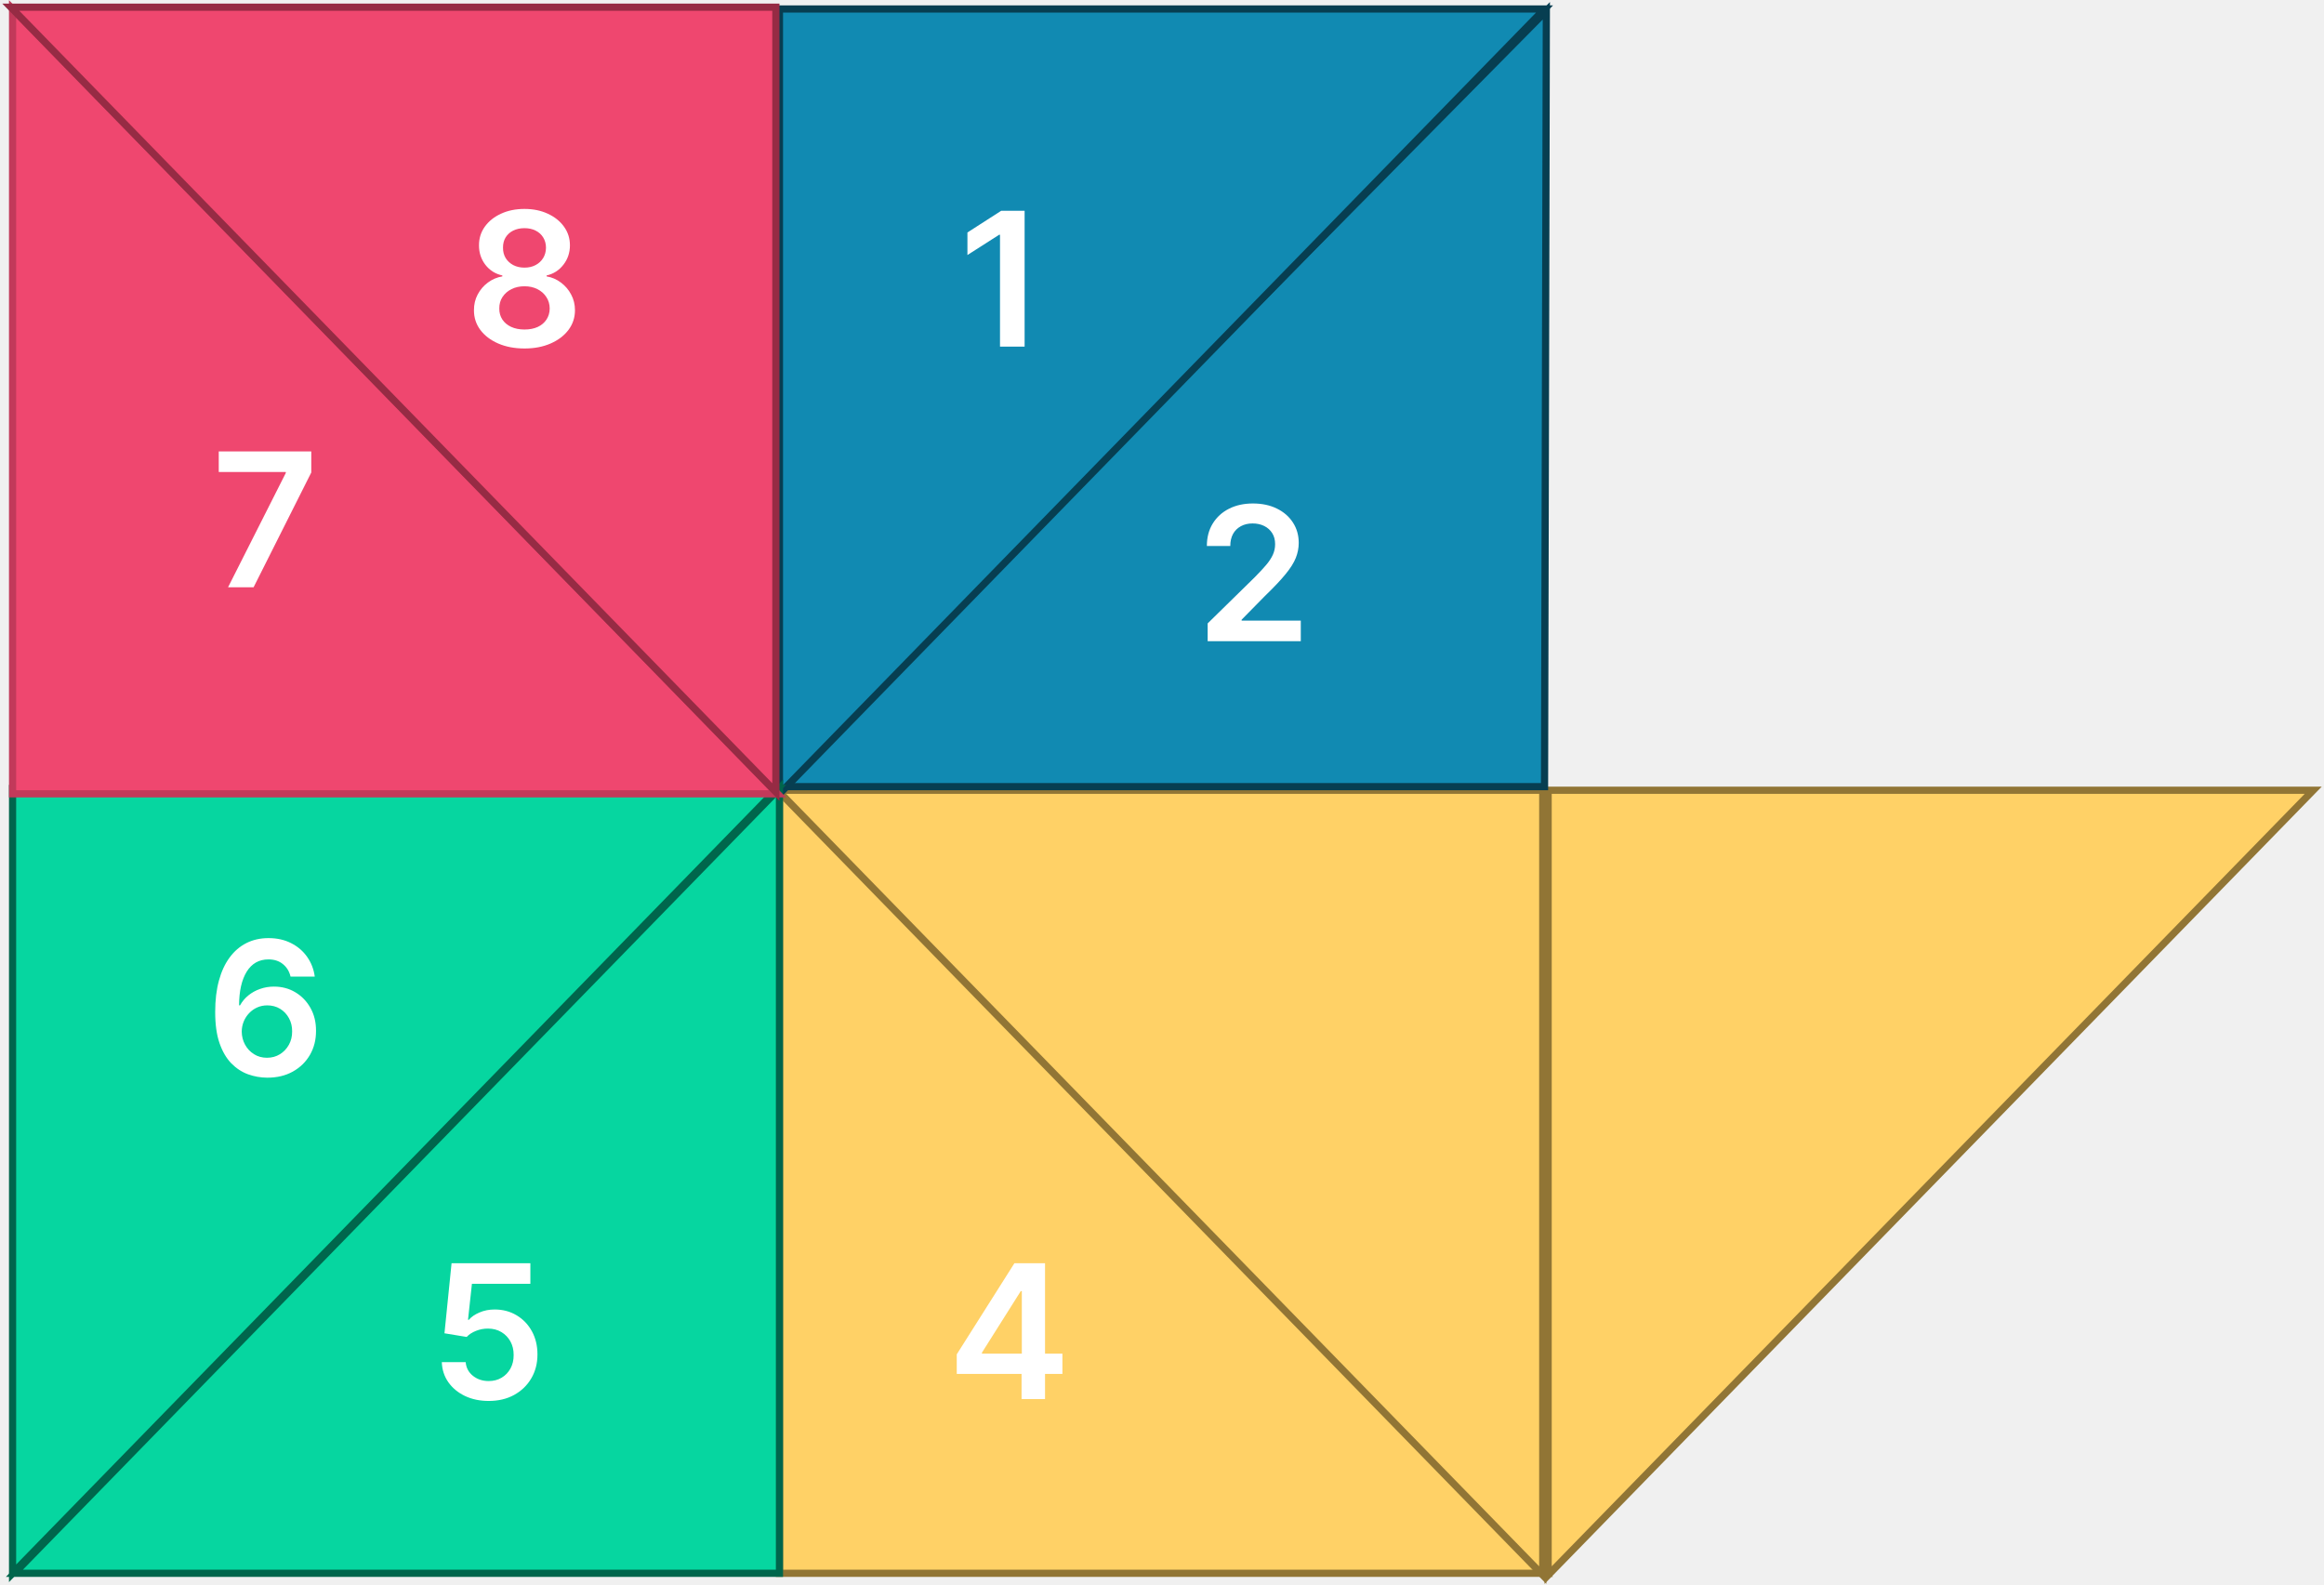
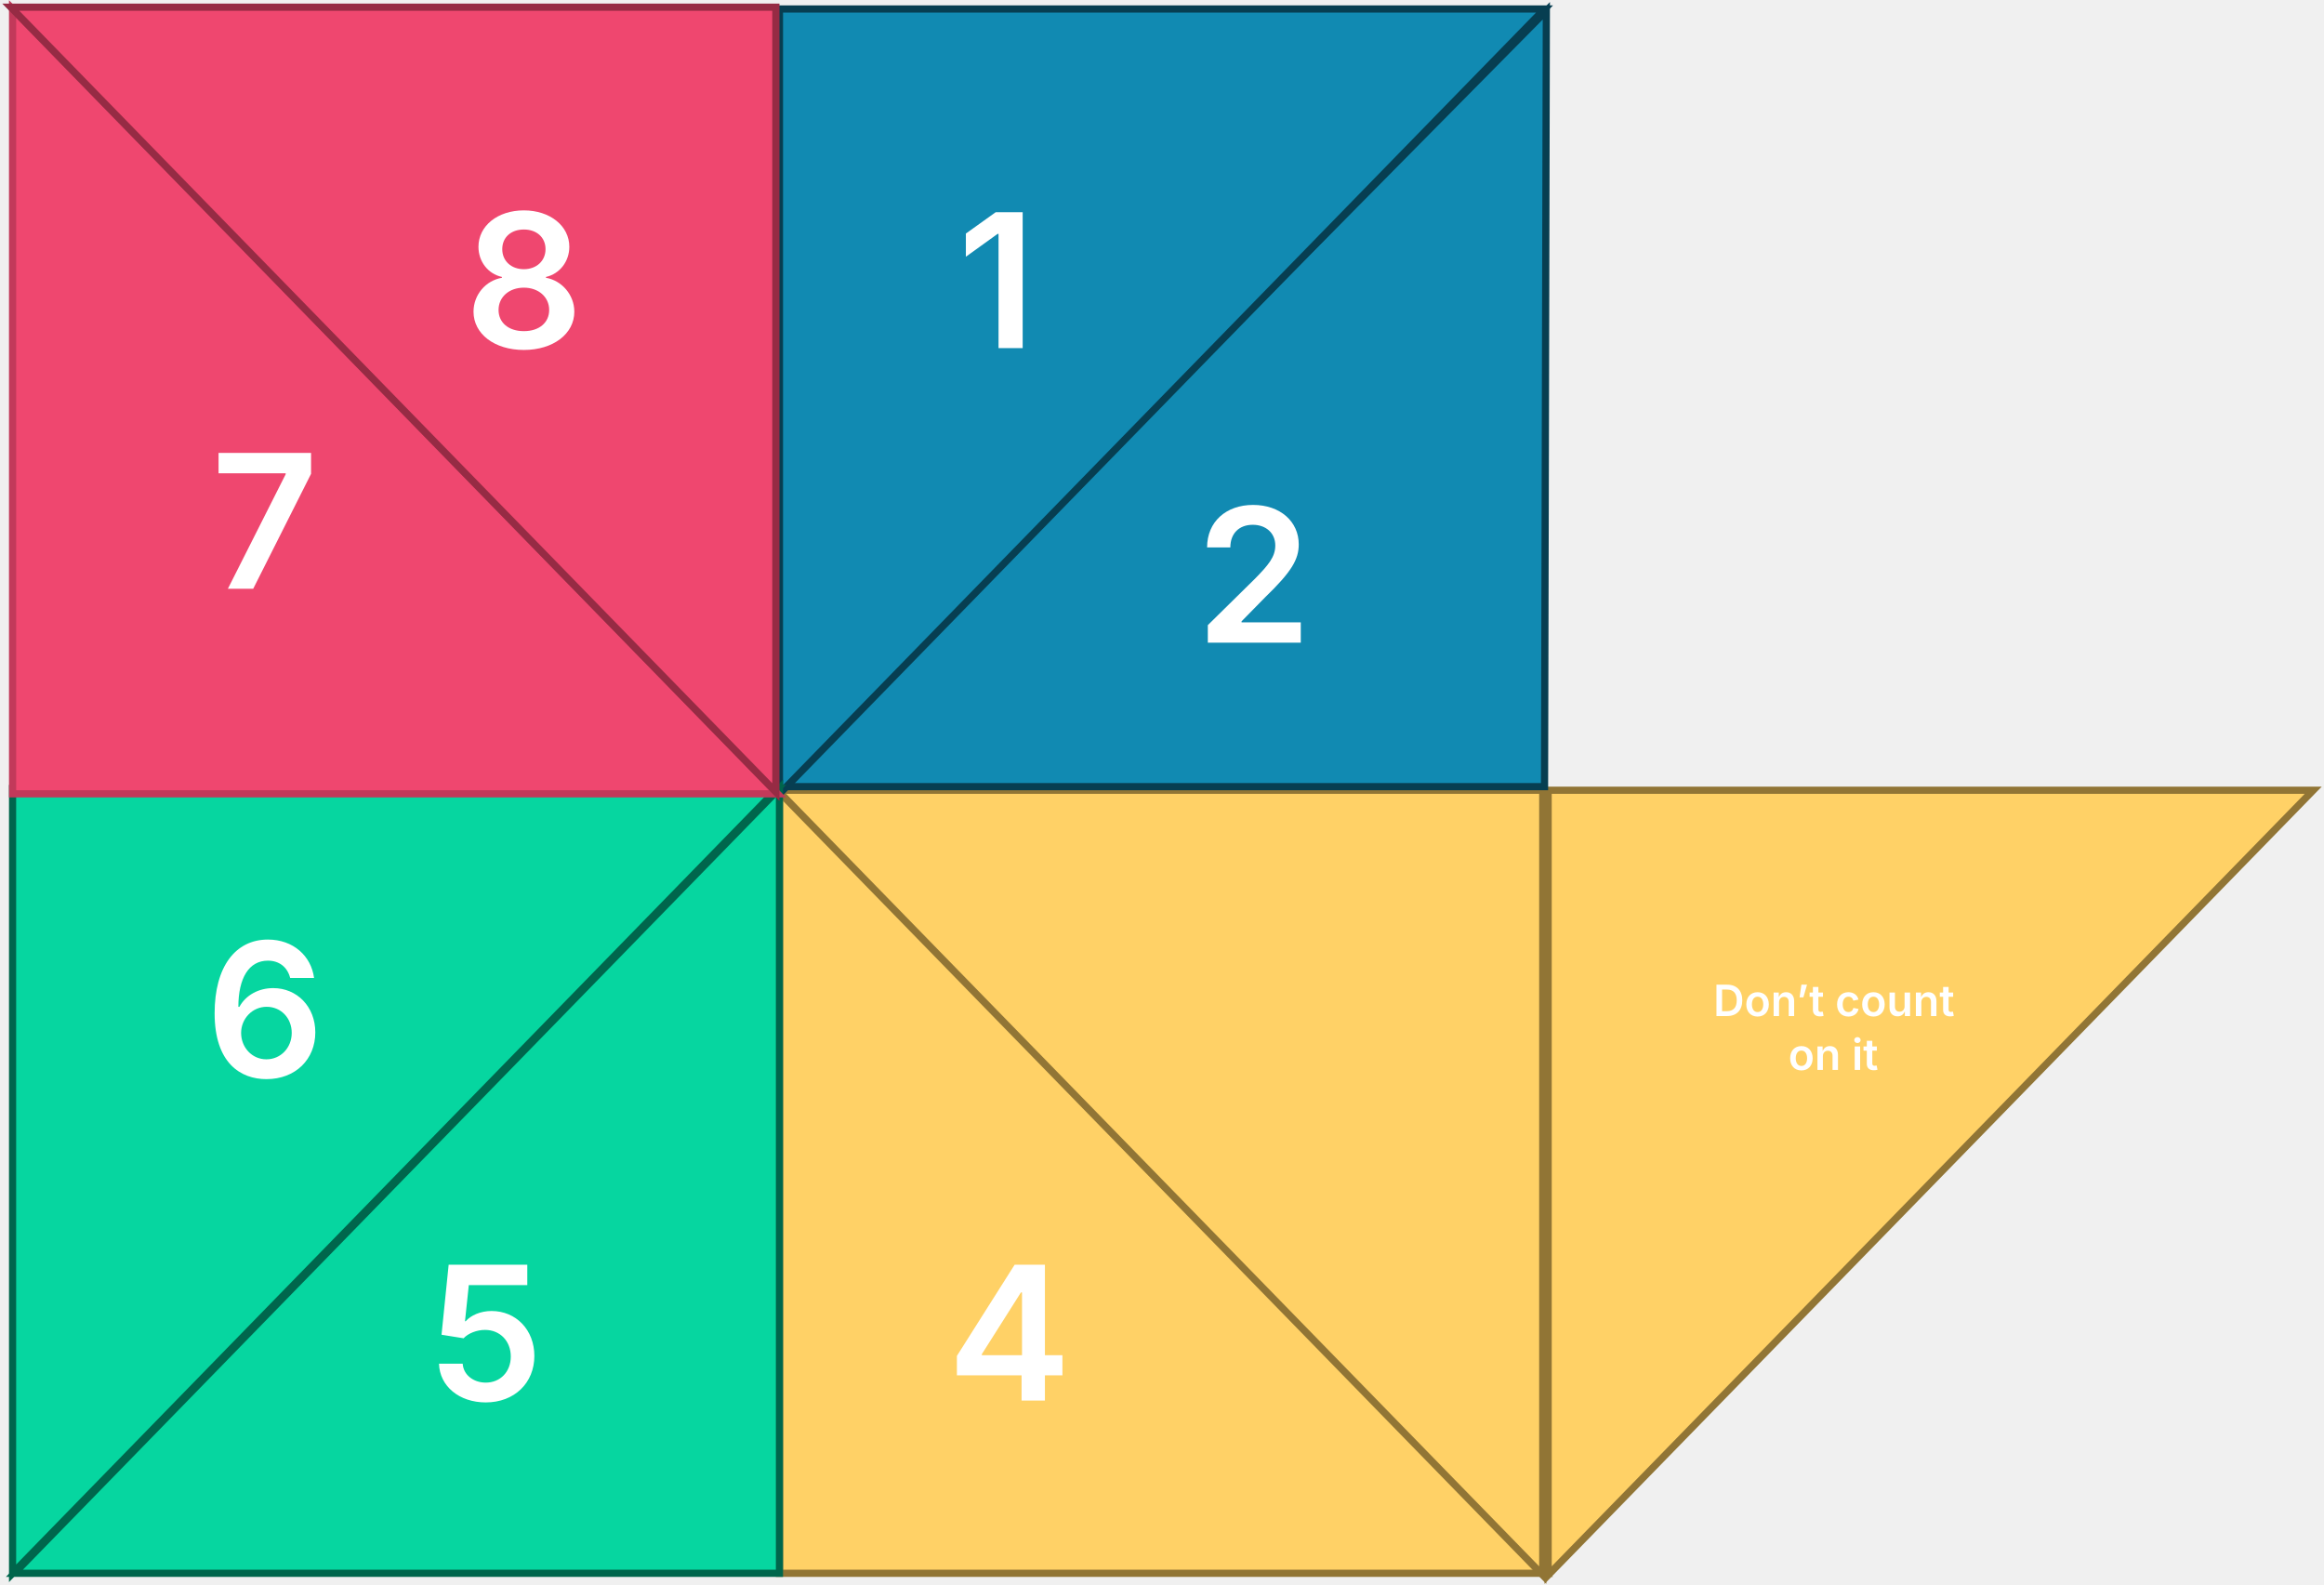
<svg xmlns="http://www.w3.org/2000/svg" width="647" height="441" viewBox="0 0 647 441" fill="none">
-   <g id="Bottom-Right-4">
-     <path id="Bottom-Left-2-Flap" d="M217 219.5L430 438H217V219.5Z" fill="#FFD166" stroke="#917535" stroke-width="2" />
-     <path id="4" d="M266.361 382.482V377.035L282.408 351.681H286.951V359.437H284.181L273.378 376.555V376.85H295.777V382.482H266.361ZM284.402 389.5V380.821L284.476 378.383V351.681H290.939V389.5H284.402Z" fill="white" />
-   </g>
-   <g id="Bottom-Right-3-Open">
-     <path id="Bottom-Left-1-Flap-Open" d="M431 438.5L644 220H431V438.5Z" fill="#FFD166" stroke="#917535" stroke-width="2" />
-   </g>
-   <g id="Bottom-Right-3">
-     <path id="Bottom-Left-1-Flap" d="M429.5 438.5L216.5 220H429.5V438.5Z" fill="#FFD166" stroke="#917535" stroke-width="2" />
-   </g>
-   <g id="Top-Right-2">
-     <path id="Top-Left-1-Flap" d="M430.5 3L217 219H430L430.5 3Z" fill="#118AB2" stroke="#073E51" stroke-width="2" />
-     <path id="2" d="M336.212 178.5V173.551L349.342 160.68C350.597 159.412 351.644 158.285 352.481 157.301C353.318 156.316 353.946 155.362 354.364 154.438C354.783 153.515 354.992 152.53 354.992 151.484C354.992 150.29 354.721 149.268 354.18 148.419C353.638 147.557 352.893 146.892 351.945 146.424C350.997 145.956 349.92 145.723 348.714 145.723C347.47 145.723 346.381 145.981 345.445 146.498C344.51 147.003 343.783 147.723 343.266 148.659C342.762 149.594 342.509 150.708 342.509 152.001H335.991C335.991 149.6 336.539 147.514 337.634 145.741C338.73 143.968 340.238 142.596 342.158 141.623C344.091 140.651 346.307 140.164 348.806 140.164C351.342 140.164 353.57 140.638 355.491 141.586C357.411 142.534 358.901 143.833 359.96 145.482C361.031 147.132 361.566 149.016 361.566 151.133C361.566 152.549 361.295 153.94 360.754 155.306C360.212 156.673 359.258 158.187 357.891 159.849C356.537 161.511 354.635 163.524 352.185 165.887L345.667 172.517V172.775H362.138V178.5H336.212Z" fill="white" />
-   </g>
-   <g id="Top-Right-1">
-     <path id="Top-Left-1-Flap_2" d="M217 221L430 2.5H217V221Z" fill="#118AB2" stroke="#073E51" stroke-width="2" />
-     <path id="1" d="M285.251 58.681V96.499H278.4V65.347H278.178L269.333 70.998V64.72L278.732 58.681H285.251Z" fill="white" />
-   </g>
-   <g id="Bottom-Left-5">
-     <path id="Bottom-Left-2-Flap_2" d="M217 219.5L4 438H217V219.5Z" fill="#06D6A0" stroke="#00664C" stroke-width="2" />
-     <path id="5" d="M136.055 390.017C133.593 390.017 131.39 389.555 129.445 388.632C127.5 387.696 125.955 386.416 124.81 384.791C123.677 383.166 123.074 381.307 123 379.214H129.648C129.771 380.765 130.442 382.033 131.661 383.018C132.879 383.991 134.344 384.477 136.055 384.477C137.397 384.477 138.591 384.169 139.638 383.553C140.684 382.938 141.509 382.082 142.112 380.987C142.715 379.891 143.011 378.642 142.999 377.238C143.011 375.81 142.709 374.542 142.094 373.434C141.478 372.326 140.635 371.458 139.564 370.83C138.493 370.19 137.262 369.87 135.871 369.87C134.738 369.858 133.624 370.067 132.528 370.498C131.433 370.929 130.565 371.495 129.925 372.197L123.739 371.181L125.714 351.681H147.652V357.406H131.384L130.294 367.433H130.516C131.217 366.608 132.208 365.925 133.489 365.383C134.769 364.829 136.172 364.552 137.699 364.552C139.989 364.552 142.032 365.094 143.83 366.177C145.627 367.248 147.043 368.725 148.077 370.609C149.111 372.492 149.628 374.647 149.628 377.072C149.628 379.571 149.049 381.799 147.892 383.757C146.747 385.702 145.153 387.234 143.109 388.355C141.078 389.463 138.727 390.017 136.055 390.017Z" fill="white" />
-   </g>
-   <g id="Bottom-Left-6">
-     <path id="Bottom-Left-1-Flap_2" d="M3.5 438L216.5 219.5H3.5V438Z" fill="#06D6A0" stroke="#00664C" stroke-width="2" />
-     <path id="6" d="M74.351 300.017C72.541 300.004 70.775 299.69 69.051 299.075C67.328 298.447 65.776 297.431 64.398 296.028C63.019 294.612 61.923 292.735 61.111 290.396C60.298 288.044 59.898 285.133 59.91 281.661C59.91 278.424 60.255 275.537 60.945 273.001C61.634 270.465 62.625 268.323 63.918 266.575C65.21 264.814 66.767 263.473 68.59 262.549C70.424 261.626 72.474 261.164 74.739 261.164C77.115 261.164 79.22 261.632 81.054 262.568C82.901 263.503 84.39 264.784 85.523 266.409C86.655 268.021 87.357 269.843 87.628 271.875H80.888C80.543 270.422 79.835 269.265 78.764 268.403C77.706 267.529 76.364 267.092 74.739 267.092C72.117 267.092 70.097 268.231 68.682 270.508C67.278 272.785 66.57 275.912 66.558 279.889H66.817C67.42 278.805 68.202 277.876 69.162 277.1C70.122 276.325 71.206 275.728 72.412 275.309C73.631 274.878 74.917 274.663 76.271 274.663C78.487 274.663 80.475 275.192 82.236 276.251C84.008 277.31 85.412 278.768 86.446 280.627C87.48 282.474 87.991 284.591 87.979 286.98C87.991 289.466 87.425 291.701 86.28 293.683C85.135 295.652 83.541 297.204 81.497 298.336C79.454 299.469 77.072 300.029 74.351 300.017ZM74.314 294.477C75.656 294.477 76.856 294.151 77.915 293.498C78.974 292.846 79.811 291.965 80.426 290.857C81.042 289.75 81.343 288.506 81.331 287.127C81.343 285.773 81.048 284.548 80.445 283.453C79.854 282.357 79.035 281.489 77.989 280.849C76.942 280.209 75.748 279.889 74.406 279.889C73.409 279.889 72.48 280.08 71.618 280.461C70.756 280.843 70.005 281.372 69.365 282.049C68.725 282.714 68.22 283.49 67.851 284.376C67.494 285.25 67.309 286.186 67.297 287.183C67.309 288.5 67.617 289.713 68.22 290.821C68.823 291.928 69.654 292.815 70.713 293.48C71.772 294.144 72.972 294.477 74.314 294.477Z" fill="white" />
-   </g>
-   <g id="Top-Left-7">
-     <path id="Top-Left-1-Flap_3" d="M3.5 2.5L216.5 221H3.5V2.5Z" fill="#EF476F" stroke="#C2395A" stroke-width="2" />
-     <path id="7" d="M63.486 163.5L79.57 131.664V131.406H60.901V125.681H86.661V131.535L70.595 163.5H63.486Z" fill="white" />
-   </g>
-   <g id="Top-Left-8">
-     <path id="Top-Left-1-Flap_4" d="M216 220.5L3 2H216V220.5Z" fill="#EF476F" stroke="#962B44" stroke-width="2" />
-     <path id="8" d="M146.021 97.017C143.276 97.017 140.838 96.555 138.708 95.632C136.591 94.708 134.929 93.447 133.722 91.846C132.528 90.233 131.937 88.405 131.95 86.362C131.937 84.774 132.282 83.315 132.984 81.985C133.686 80.656 134.633 79.548 135.828 78.661C137.034 77.763 138.376 77.19 139.853 76.944V76.686C137.908 76.255 136.332 75.264 135.126 73.713C133.932 72.149 133.341 70.346 133.353 68.302C133.341 66.357 133.883 64.621 134.978 63.095C136.074 61.568 137.576 60.368 139.484 59.494C141.392 58.608 143.571 58.164 146.021 58.164C148.446 58.164 150.606 58.608 152.502 59.494C154.41 60.368 155.912 61.568 157.008 63.095C158.116 64.621 158.67 66.357 158.67 68.302C158.67 70.346 158.061 72.149 156.842 73.713C155.635 75.264 154.078 76.255 152.17 76.686V76.944C153.647 77.19 154.977 77.763 156.159 78.661C157.353 79.548 158.301 80.656 159.002 81.985C159.716 83.315 160.073 84.774 160.073 86.362C160.073 88.405 159.47 90.233 158.264 91.846C157.057 93.447 155.395 94.708 153.278 95.632C151.173 96.555 148.754 97.017 146.021 97.017ZM146.021 91.735C147.436 91.735 148.668 91.495 149.714 91.015C150.76 90.523 151.573 89.833 152.151 88.947C152.73 88.061 153.026 87.039 153.038 85.882C153.026 84.675 152.712 83.61 152.096 82.687C151.493 81.751 150.662 81.019 149.603 80.49C148.557 79.96 147.363 79.695 146.021 79.695C144.667 79.695 143.46 79.96 142.401 80.49C141.343 81.019 140.506 81.751 139.89 82.687C139.287 83.61 138.991 84.675 139.004 85.882C138.991 87.039 139.275 88.061 139.853 88.947C140.432 89.821 141.244 90.504 142.291 90.997C143.349 91.489 144.593 91.735 146.021 91.735ZM146.021 74.507C147.178 74.507 148.2 74.273 149.086 73.805C149.985 73.337 150.693 72.685 151.21 71.847C151.727 71.01 151.991 70.044 152.004 68.948C151.991 67.865 151.733 66.917 151.228 66.105C150.723 65.28 150.022 64.646 149.123 64.203C148.224 63.747 147.19 63.519 146.021 63.519C144.827 63.519 143.774 63.747 142.863 64.203C141.964 64.646 141.263 65.28 140.758 66.105C140.266 66.917 140.026 67.865 140.038 68.948C140.026 70.044 140.272 71.01 140.776 71.847C141.294 72.672 142.001 73.325 142.9 73.805C143.811 74.273 144.851 74.507 146.021 74.507Z" fill="white" />
+   <g id="3-Opened">
+     <g id="Bottom-Right-4">
+       <path id="Bottom-Left-2-Flap" d="M217 219.5L430 438H217V219.5Z" fill="#FFD166" stroke="#917535" stroke-width="2" />
+       <text id="4" fill="white" xml:space="preserve" style="white-space: pre" font-family="Inter" font-size="52" font-weight="600" letter-spacing="0em">
+         <tspan x="263.684" y="389.909">4</tspan>
+       </text>
+     </g>
+     <g id="Bottom-Right-3-Open">
+       <path id="Bottom-Left-1-Flap-Open" d="M431 438.5L644 220H431V438.5Z" fill="#FFD166" stroke="#917535" stroke-width="2" />
+       <text id="fortuneText" fill="white" xml:space="preserve" style="white-space: pre" font-family="Inter" font-size="12" font-weight="600" letter-spacing="0em">
+         <tspan x="476.99" y="282.864">Don’t count </tspan>
+         <tspan x="497.861" y="297.864">on it</tspan>
+       </text>
+     </g>
+     <g id="Bottom-Right-3">
+       <path id="Bottom-Left-1-Flap" d="M429.5 438.5L216.5 220H429.5V438.5Z" fill="#FFD166" stroke="#917535" stroke-width="2" />
+     </g>
+     <g id="Top-Right-2">
+       <path id="Top-Left-1-Flap" d="M430.5 3L217 219H430L430.5 3Z" fill="#118AB2" stroke="#073E51" stroke-width="2" />
+       <text id="2" fill="white" xml:space="preserve" style="white-space: pre" font-family="Inter" font-size="52" font-weight="600" letter-spacing="0em">
+         <tspan x="332.852" y="178.909">2</tspan>
+       </text>
+     </g>
+     <g id="Top-Right-1">
+       <path id="Top-Left-1-Flap_2" d="M217 221L430 2.5H217V221Z" fill="#118AB2" stroke="#073E51" stroke-width="2" />
+       <text id="1" fill="white" xml:space="preserve" style="white-space: pre" font-family="Inter" font-size="52" font-weight="600" letter-spacing="0em">
+         <tspan x="266.508" y="96.909">1</tspan>
+       </text>
+     </g>
+     <g id="Bottom-Left-5">
+       <path id="Bottom-Left-2-Flap_2" d="M217 219.5L4 438H217V219.5Z" fill="#06D6A0" stroke="#00664C" stroke-width="2" />
+       <text id="5" fill="white" xml:space="preserve" style="white-space: pre" font-family="Inter" font-size="52" font-weight="600" letter-spacing="0em">
+         <tspan x="119.547" y="389.909">5</tspan>
+       </text>
+     </g>
+     <g id="Bottom-Left-6">
+       <path id="Bottom-Left-1-Flap_2" d="M3.5 438L216.5 219.5H3.5V438Z" fill="#06D6A0" stroke="#00664C" stroke-width="2" />
+       <text id="6" fill="white" xml:space="preserve" style="white-space: pre" font-family="Inter" font-size="52" font-weight="600" letter-spacing="0em">
+         <tspan x="57.141" y="299.909">6</tspan>
+       </text>
+     </g>
+     <g id="Top-Left-7">
+       <path id="Top-Left-1-Flap_3" d="M3.5 2.5L216.5 221H3.5V2.5Z" fill="#EF476F" stroke="#C2395A" stroke-width="2" />
+       <text id="7" fill="white" xml:space="preserve" style="white-space: pre" font-family="Inter" font-size="52" font-weight="600" letter-spacing="0em">
+         <tspan x="58.74" y="163.909">7</tspan>
+       </text>
+     </g>
+     <g id="Top-Left-8">
+       <path id="Top-Left-1-Flap_4" d="M216 220.5L3 2H216V220.5Z" fill="#EF476F" stroke="#962B44" stroke-width="2" />
+       <text id="8" fill="white" xml:space="preserve" style="white-space: pre" font-family="Inter" font-size="52" font-weight="600" letter-spacing="0em">
+         <tspan x="129.217" y="96.909">8</tspan>
+       </text>
+     </g>
  </g>
</svg>
